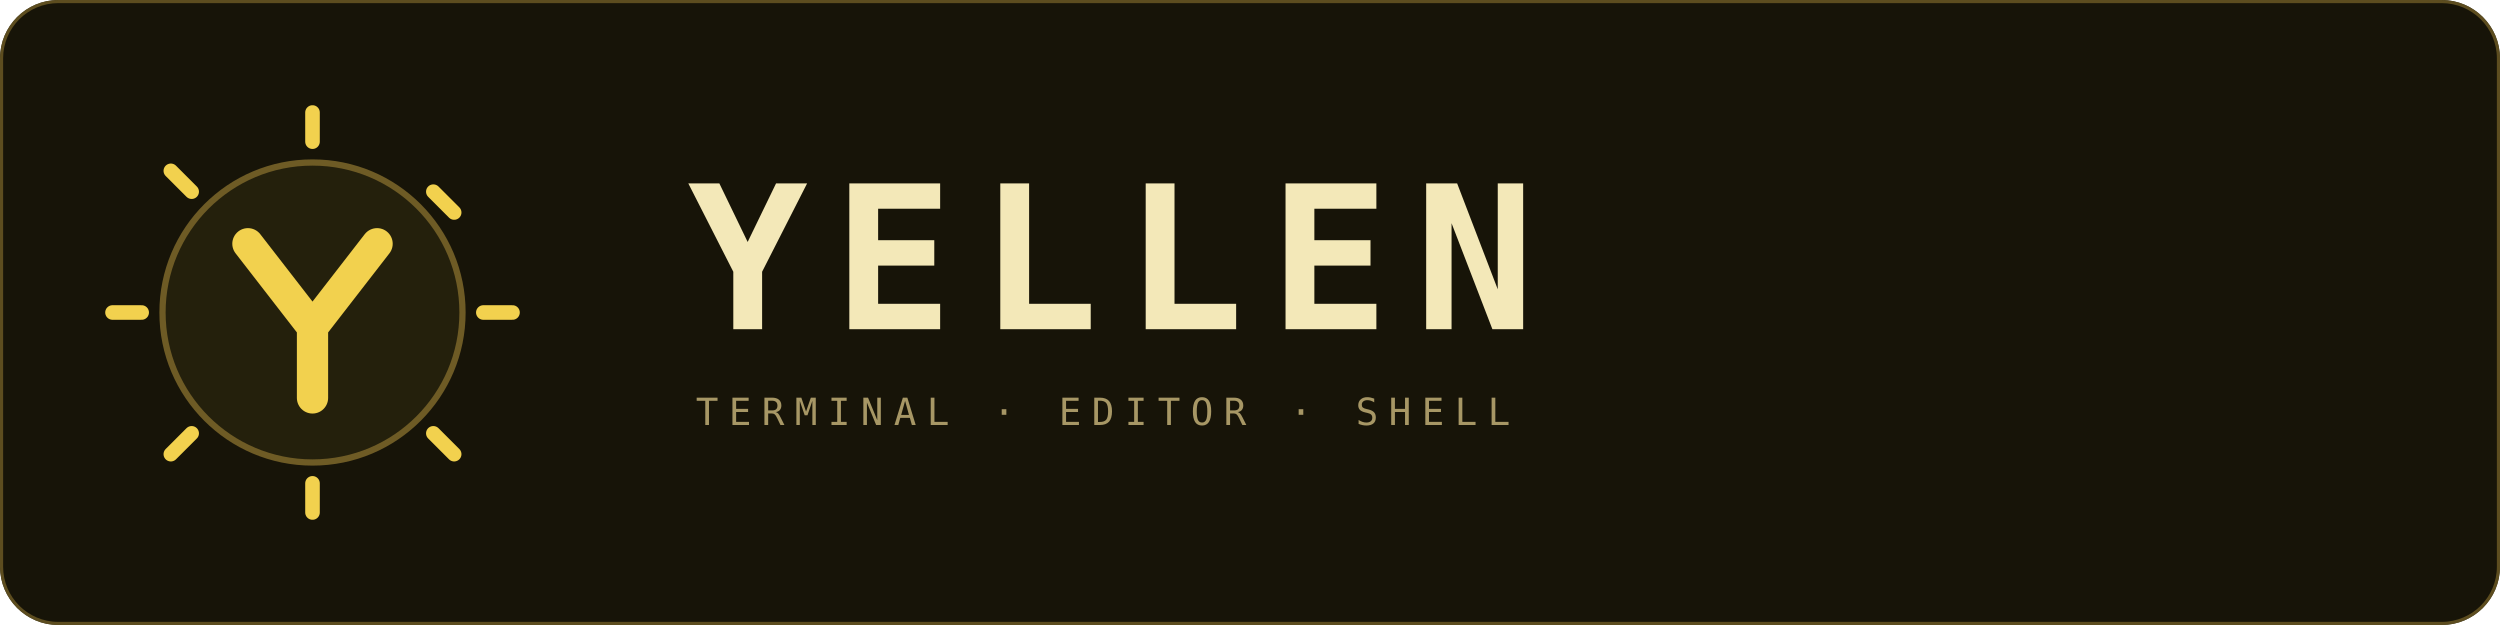
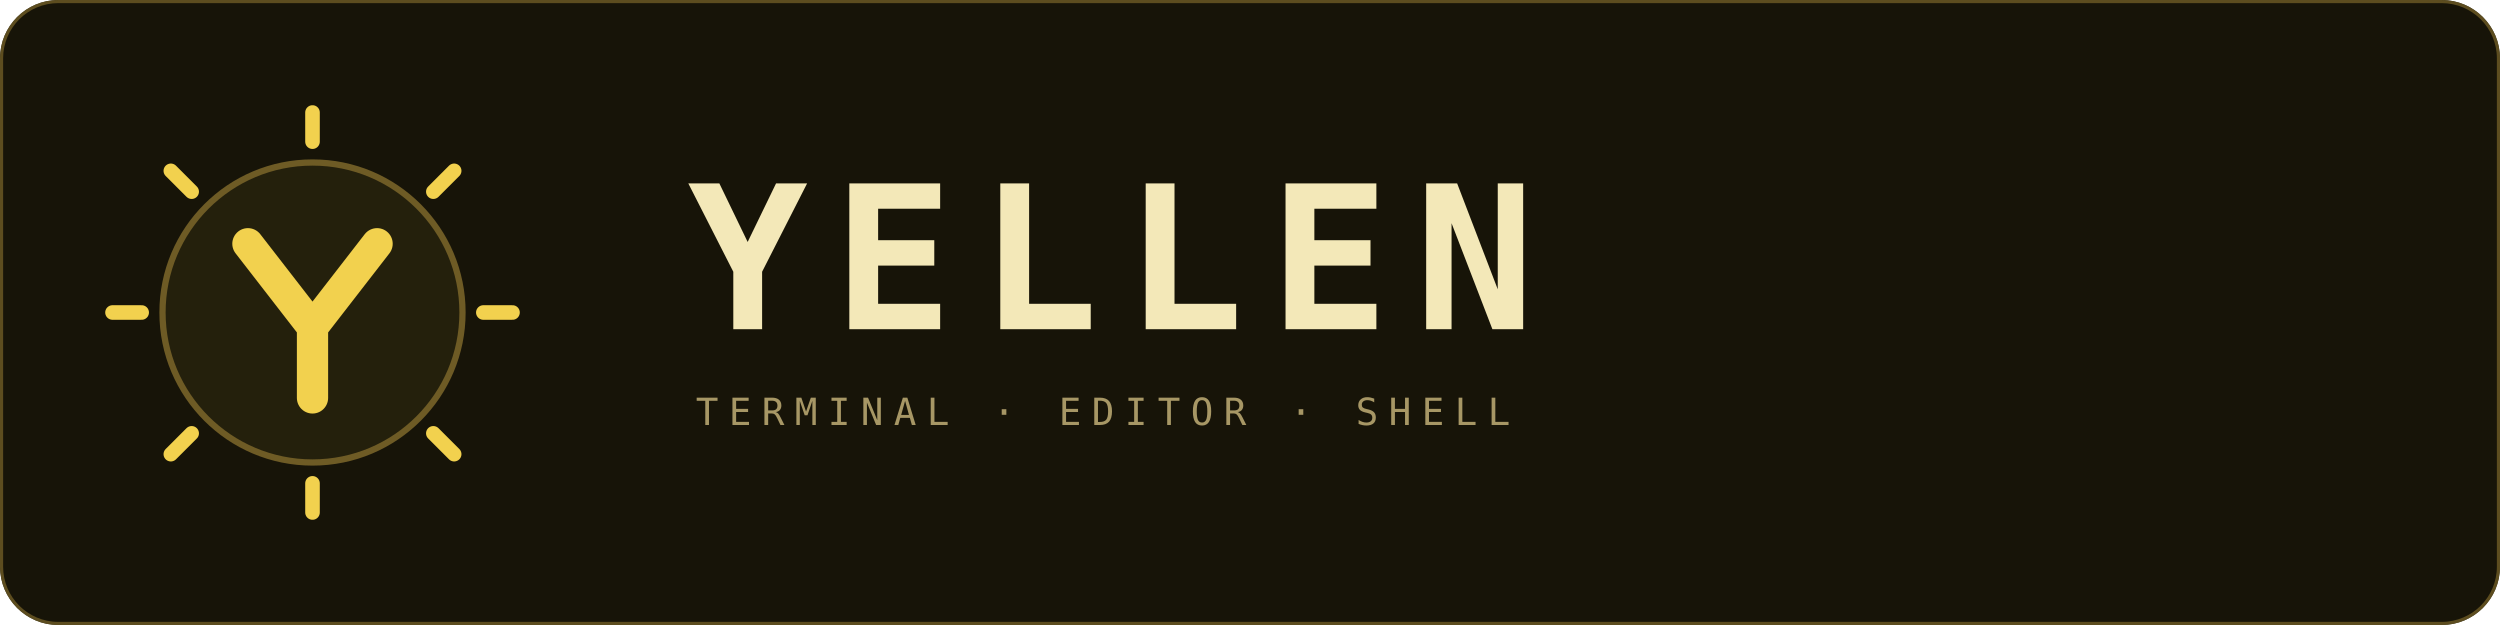
<svg xmlns="http://www.w3.org/2000/svg" viewBox="0 0 1200 300" role="img" aria-labelledby="t d">
  <rect width="1200" height="300" rx="28" fill="#171408" />
  <rect x="0.75" y="0.75" width="1198.5" height="298.5" rx="27.25" fill="none" stroke="#6E5B25" stroke-opacity=".8" stroke-width="1.5" />
  <g transform="translate(150 150)">
    <g stroke="#F2D14E" stroke-width="7" stroke-linecap="round">
-       <path d="M0-96V-82M0 82v14M-96 0h14M82 0h14M-68-68l10 10M58 58l10 10M-68 68l10-10M58-58l10 10" />
+       <path d="M0-96V-82M0 82v14M-96 0h14M82 0h14M-68-68l10 10M68-68l-10 10M-68 68l10-10M68 68l-10-10" />
    </g>
    <circle r="72" fill="#24200C" stroke="#6E5B25" stroke-width="3" />
    <path d="M-31-33L0 7l31-40M0 7v34" fill="none" stroke="#F2D14E" stroke-width="15" stroke-linecap="round" stroke-linejoin="round" />
  </g>
  <text x="330" y="158" font-family="ui-monospace,SFMono-Regular,Menlo,Consolas,monospace" font-size="96" font-weight="700" letter-spacing="12" fill="#F3E8B8">YELLEN</text>
  <text x="334" y="204" font-family="ui-monospace,SFMono-Regular,Menlo,Consolas,monospace" font-size="18" letter-spacing="5" fill="#A79765">TERMINAL · EDITOR · SHELL</text>
</svg>
